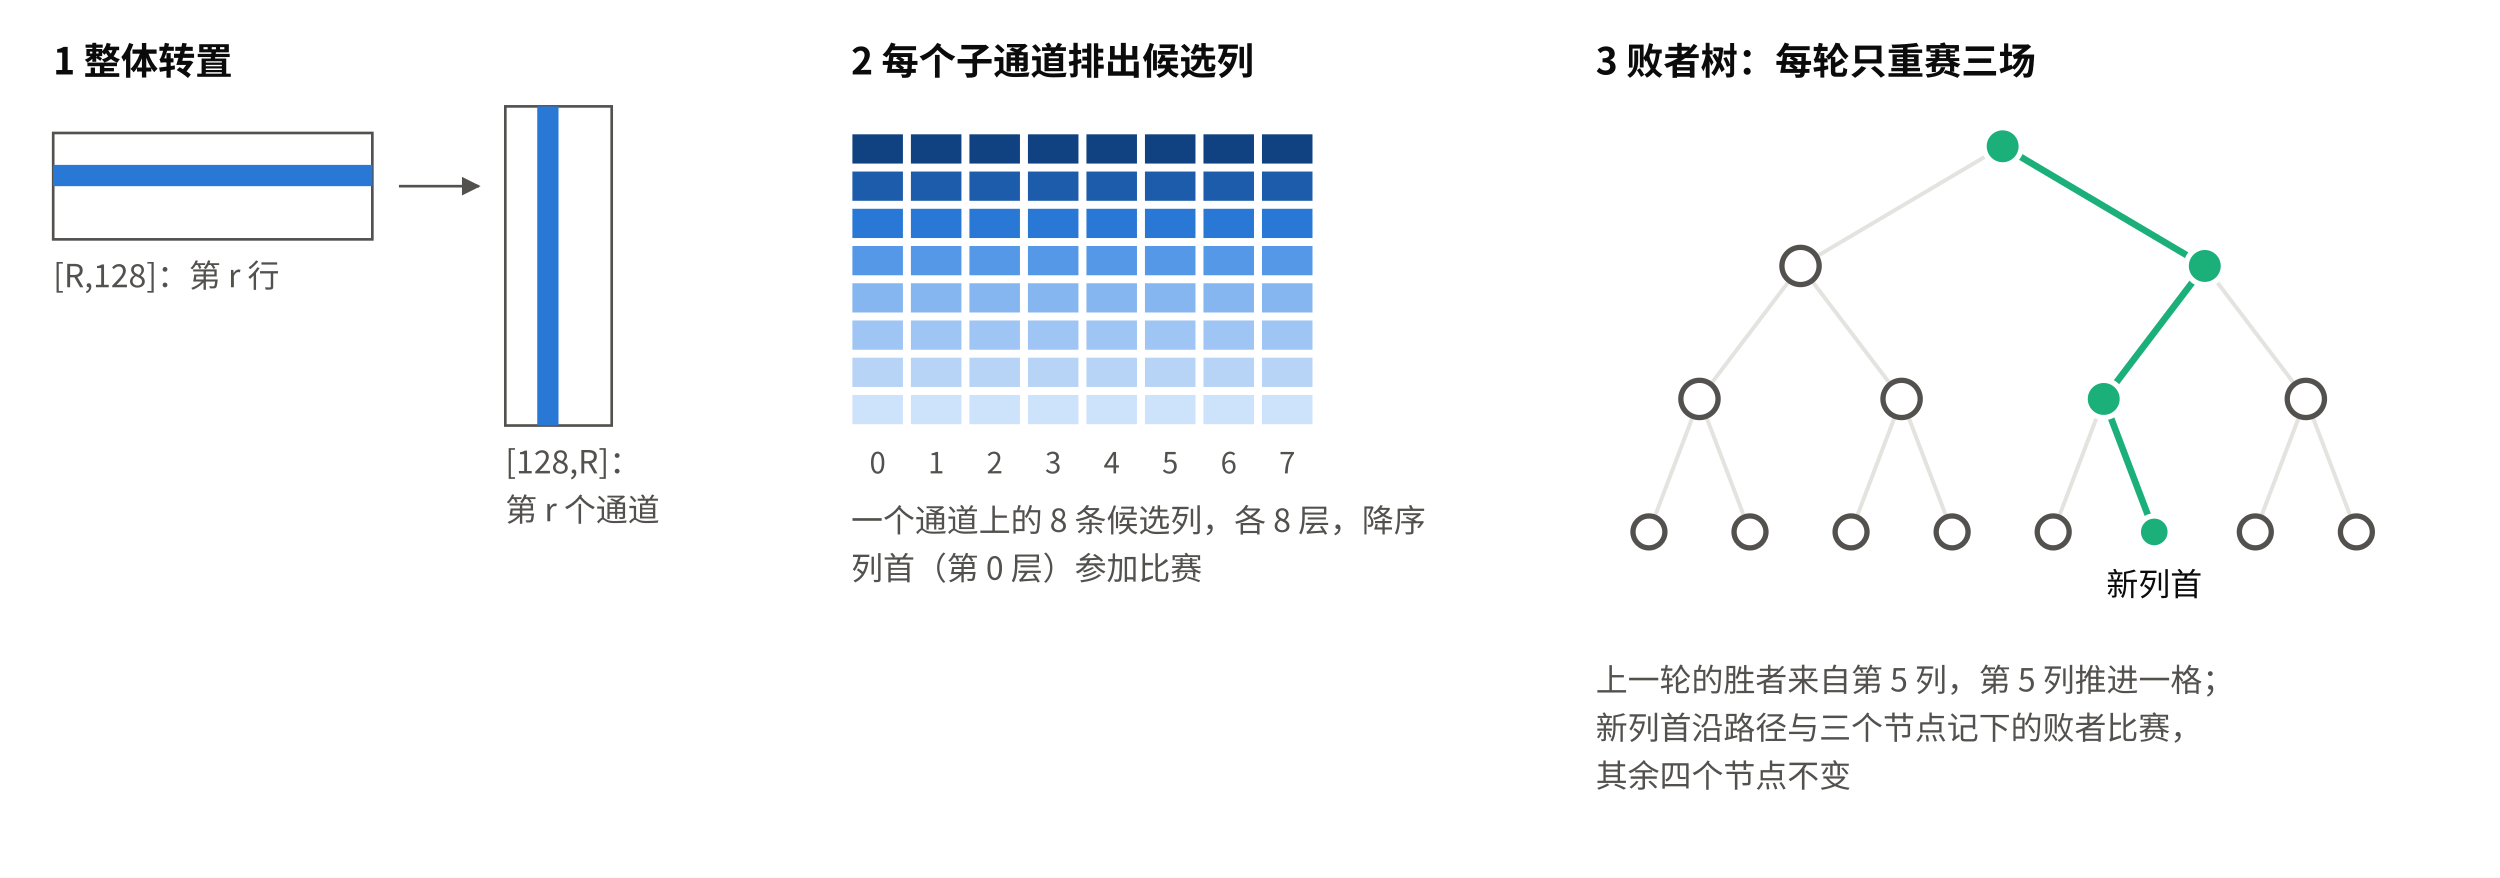
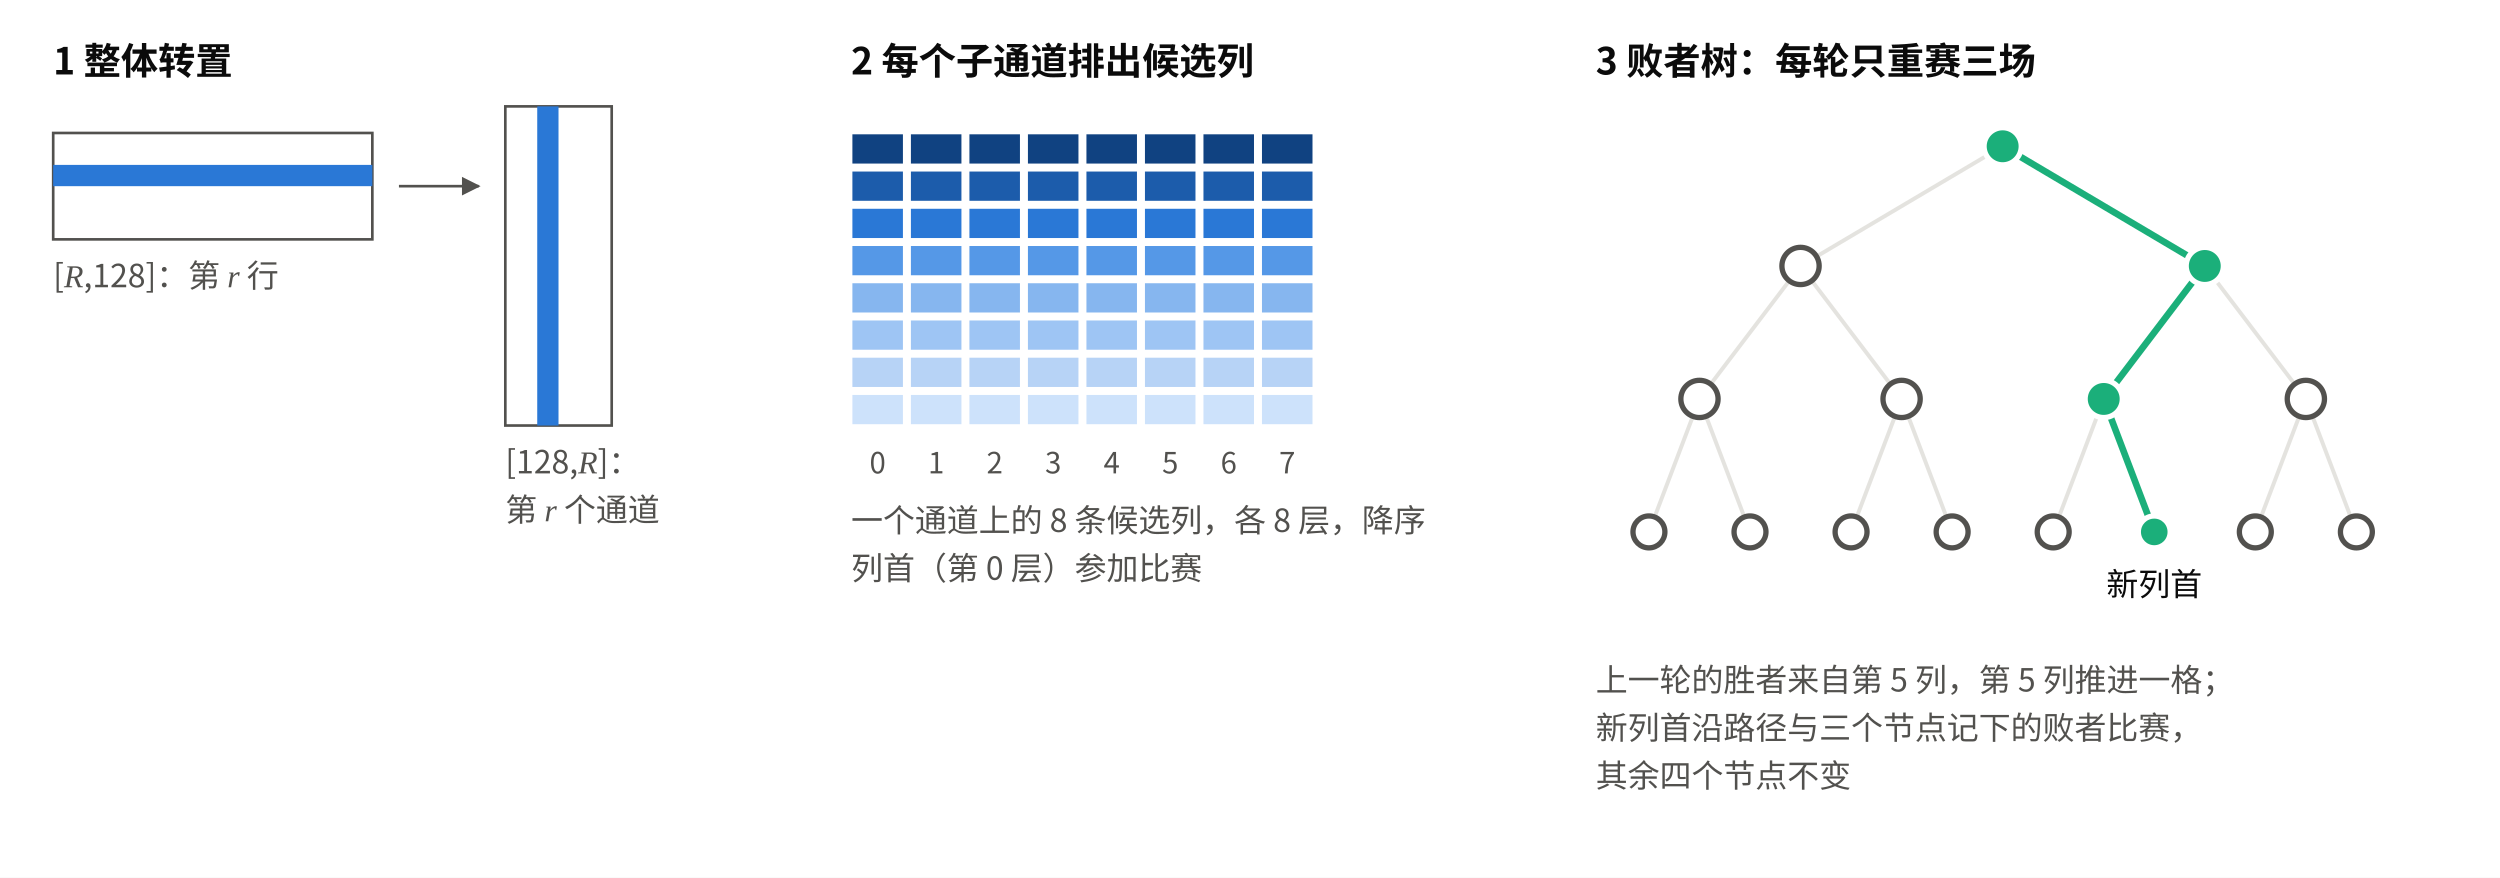
<svg xmlns="http://www.w3.org/2000/svg" width="940" height="330" viewBox="0 0 940 330" font-family="'Noto Sans CJK SC', 'Source Han Sans SC', 'PingFang SC', 'Microsoft YaHei', sans-serif">
  <defs>
    <marker id="arrow" viewBox="0 0 10 10" refX="9" refY="5" markerWidth="7" markerHeight="7" orient="auto-start-reverse">
      <path d="M0,0 L10,5 L0,10 z" fill="#52514e" />
    </marker>
  </defs>
  <rect x="0" y="0" width="940" height="330" fill="#ffffff" />
  <text x="20.0" y="28.0" font-size="14" text-anchor="start" fill="#0b0b0b" font-weight="bold">1 整体转置</text>
  <rect x="20.0" y="50.0" width="120.0" height="40.0" rx="0" fill="#ffffff" stroke="#52514e" />
  <rect x="20.0" y="62.0" width="120.0" height="8.0" rx="0" fill="#2a78d6" stroke="none" />
-   <text x="20.0" y="108.0" font-size="12" text-anchor="start" fill="#52514e" font-weight="normal">[R,128]：第 r 行</text>
+   <text x="20.0" y="108.0" font-size="12" text-anchor="start" fill="#52514e" font-weight="normal">[<tspan font-family="Liberation Serif, serif" font-style="italic">R</tspan>,128]：第 <tspan font-family="Liberation Serif, serif" font-style="italic">r</tspan> 行</text>
  <line x1="150.0" y1="70.0" x2="180.0" y2="70.0" stroke="#52514e" stroke-width="1" marker-end="url(#arrow)" />
  <rect x="190.0" y="40.0" width="40.0" height="120.0" rx="0" fill="#ffffff" stroke="#52514e" />
  <rect x="202.0" y="40.0" width="8.0" height="120.0" rx="0" fill="#2a78d6" stroke="none" />
-   <text x="190.0" y="178.0" font-size="12" text-anchor="start" fill="#52514e" font-weight="normal">[128,R]：</text>
-   <text x="190.0" y="196.0" font-size="12" text-anchor="start" fill="#52514e" font-weight="normal">第 r 个通道</text>
+   <text x="190.0" y="178.0" font-size="12" text-anchor="start" fill="#52514e" font-weight="normal">[128,<tspan font-family="Liberation Serif, serif" font-style="italic">R</tspan>]：</text>
+   <text x="190.0" y="196.0" font-size="12" text-anchor="start" fill="#52514e" font-weight="normal">第 <tspan font-family="Liberation Serif, serif" font-style="italic">r</tspan> 个通道</text>
  <text x="320.0" y="28.0" font-size="14" text-anchor="start" fill="#0b0b0b" font-weight="bold">2 每个子通道排出候选列</text>
  <rect x="320.0" y="50.0" width="20.0" height="12.0" rx="0" fill="#104281" stroke="#ffffff" />
  <rect x="320.0" y="64.0" width="20.0" height="12.0" rx="0" fill="#1c5cab" stroke="#ffffff" />
  <rect x="320.0" y="78.0" width="20.0" height="12.0" rx="0" fill="#2a78d6" stroke="#ffffff" />
  <rect x="320.0" y="92.0" width="20.0" height="12.0" rx="0" fill="#5598e7" stroke="#ffffff" />
  <rect x="320.0" y="106.0" width="20.0" height="12.0" rx="0" fill="#86b6ef" stroke="#ffffff" />
  <rect x="320.0" y="120.0" width="20.0" height="12.0" rx="0" fill="#9ec5f4" stroke="#ffffff" />
  <rect x="320.0" y="134.0" width="20.0" height="12.0" rx="0" fill="#b7d3f6" stroke="#ffffff" />
  <rect x="320.0" y="148.0" width="20.0" height="12.0" rx="0" fill="#cde2fb" stroke="#ffffff" />
  <text x="330.0" y="178.0" font-size="11" text-anchor="middle" fill="#52514e" font-weight="normal">0</text>
  <rect x="342.0" y="50.0" width="20.0" height="12.0" rx="0" fill="#104281" stroke="#ffffff" />
  <rect x="342.0" y="64.0" width="20.0" height="12.0" rx="0" fill="#1c5cab" stroke="#ffffff" />
  <rect x="342.0" y="78.0" width="20.0" height="12.0" rx="0" fill="#2a78d6" stroke="#ffffff" />
  <rect x="342.0" y="92.0" width="20.0" height="12.0" rx="0" fill="#5598e7" stroke="#ffffff" />
  <rect x="342.0" y="106.0" width="20.0" height="12.0" rx="0" fill="#86b6ef" stroke="#ffffff" />
  <rect x="342.0" y="120.0" width="20.0" height="12.0" rx="0" fill="#9ec5f4" stroke="#ffffff" />
  <rect x="342.0" y="134.0" width="20.0" height="12.0" rx="0" fill="#b7d3f6" stroke="#ffffff" />
  <rect x="342.0" y="148.0" width="20.0" height="12.0" rx="0" fill="#cde2fb" stroke="#ffffff" />
  <text x="352.0" y="178.0" font-size="11" text-anchor="middle" fill="#52514e" font-weight="normal">1</text>
  <rect x="364.0" y="50.0" width="20.0" height="12.0" rx="0" fill="#104281" stroke="#ffffff" />
  <rect x="364.0" y="64.0" width="20.0" height="12.0" rx="0" fill="#1c5cab" stroke="#ffffff" />
  <rect x="364.0" y="78.0" width="20.0" height="12.0" rx="0" fill="#2a78d6" stroke="#ffffff" />
  <rect x="364.0" y="92.0" width="20.0" height="12.0" rx="0" fill="#5598e7" stroke="#ffffff" />
  <rect x="364.0" y="106.0" width="20.0" height="12.0" rx="0" fill="#86b6ef" stroke="#ffffff" />
  <rect x="364.0" y="120.0" width="20.0" height="12.0" rx="0" fill="#9ec5f4" stroke="#ffffff" />
  <rect x="364.0" y="134.0" width="20.0" height="12.0" rx="0" fill="#b7d3f6" stroke="#ffffff" />
  <rect x="364.0" y="148.0" width="20.0" height="12.0" rx="0" fill="#cde2fb" stroke="#ffffff" />
  <text x="374.0" y="178.0" font-size="11" text-anchor="middle" fill="#52514e" font-weight="normal">2</text>
  <rect x="386.0" y="50.0" width="20.0" height="12.0" rx="0" fill="#104281" stroke="#ffffff" />
  <rect x="386.0" y="64.0" width="20.0" height="12.0" rx="0" fill="#1c5cab" stroke="#ffffff" />
  <rect x="386.0" y="78.0" width="20.0" height="12.0" rx="0" fill="#2a78d6" stroke="#ffffff" />
  <rect x="386.0" y="92.0" width="20.0" height="12.0" rx="0" fill="#5598e7" stroke="#ffffff" />
  <rect x="386.0" y="106.0" width="20.0" height="12.0" rx="0" fill="#86b6ef" stroke="#ffffff" />
  <rect x="386.0" y="120.0" width="20.0" height="12.0" rx="0" fill="#9ec5f4" stroke="#ffffff" />
  <rect x="386.0" y="134.0" width="20.0" height="12.0" rx="0" fill="#b7d3f6" stroke="#ffffff" />
  <rect x="386.0" y="148.0" width="20.0" height="12.0" rx="0" fill="#cde2fb" stroke="#ffffff" />
  <text x="396.0" y="178.0" font-size="11" text-anchor="middle" fill="#52514e" font-weight="normal">3</text>
  <rect x="408.0" y="50.0" width="20.0" height="12.0" rx="0" fill="#104281" stroke="#ffffff" />
  <rect x="408.0" y="64.0" width="20.0" height="12.0" rx="0" fill="#1c5cab" stroke="#ffffff" />
  <rect x="408.0" y="78.0" width="20.0" height="12.0" rx="0" fill="#2a78d6" stroke="#ffffff" />
  <rect x="408.0" y="92.0" width="20.0" height="12.0" rx="0" fill="#5598e7" stroke="#ffffff" />
  <rect x="408.0" y="106.0" width="20.0" height="12.0" rx="0" fill="#86b6ef" stroke="#ffffff" />
  <rect x="408.0" y="120.0" width="20.0" height="12.0" rx="0" fill="#9ec5f4" stroke="#ffffff" />
  <rect x="408.0" y="134.0" width="20.0" height="12.0" rx="0" fill="#b7d3f6" stroke="#ffffff" />
  <rect x="408.0" y="148.0" width="20.0" height="12.0" rx="0" fill="#cde2fb" stroke="#ffffff" />
  <text x="418.0" y="178.0" font-size="11" text-anchor="middle" fill="#52514e" font-weight="normal">4</text>
  <rect x="430.0" y="50.0" width="20.0" height="12.0" rx="0" fill="#104281" stroke="#ffffff" />
  <rect x="430.0" y="64.0" width="20.0" height="12.0" rx="0" fill="#1c5cab" stroke="#ffffff" />
  <rect x="430.0" y="78.0" width="20.0" height="12.0" rx="0" fill="#2a78d6" stroke="#ffffff" />
  <rect x="430.0" y="92.0" width="20.0" height="12.0" rx="0" fill="#5598e7" stroke="#ffffff" />
  <rect x="430.0" y="106.0" width="20.0" height="12.0" rx="0" fill="#86b6ef" stroke="#ffffff" />
  <rect x="430.0" y="120.0" width="20.0" height="12.0" rx="0" fill="#9ec5f4" stroke="#ffffff" />
  <rect x="430.0" y="134.0" width="20.0" height="12.0" rx="0" fill="#b7d3f6" stroke="#ffffff" />
  <rect x="430.0" y="148.0" width="20.0" height="12.0" rx="0" fill="#cde2fb" stroke="#ffffff" />
  <text x="440.0" y="178.0" font-size="11" text-anchor="middle" fill="#52514e" font-weight="normal">5</text>
  <rect x="452.0" y="50.0" width="20.0" height="12.0" rx="0" fill="#104281" stroke="#ffffff" />
  <rect x="452.0" y="64.0" width="20.0" height="12.0" rx="0" fill="#1c5cab" stroke="#ffffff" />
  <rect x="452.0" y="78.0" width="20.0" height="12.0" rx="0" fill="#2a78d6" stroke="#ffffff" />
  <rect x="452.0" y="92.0" width="20.0" height="12.0" rx="0" fill="#5598e7" stroke="#ffffff" />
  <rect x="452.0" y="106.0" width="20.0" height="12.0" rx="0" fill="#86b6ef" stroke="#ffffff" />
  <rect x="452.0" y="120.0" width="20.0" height="12.0" rx="0" fill="#9ec5f4" stroke="#ffffff" />
  <rect x="452.0" y="134.0" width="20.0" height="12.0" rx="0" fill="#b7d3f6" stroke="#ffffff" />
  <rect x="452.0" y="148.0" width="20.0" height="12.0" rx="0" fill="#cde2fb" stroke="#ffffff" />
  <text x="462.0" y="178.0" font-size="11" text-anchor="middle" fill="#52514e" font-weight="normal">6</text>
  <rect x="474.0" y="50.0" width="20.0" height="12.0" rx="0" fill="#104281" stroke="#ffffff" />
  <rect x="474.0" y="64.0" width="20.0" height="12.0" rx="0" fill="#1c5cab" stroke="#ffffff" />
  <rect x="474.0" y="78.0" width="20.0" height="12.0" rx="0" fill="#2a78d6" stroke="#ffffff" />
  <rect x="474.0" y="92.0" width="20.0" height="12.0" rx="0" fill="#5598e7" stroke="#ffffff" />
  <rect x="474.0" y="106.0" width="20.0" height="12.0" rx="0" fill="#86b6ef" stroke="#ffffff" />
  <rect x="474.0" y="120.0" width="20.0" height="12.0" rx="0" fill="#9ec5f4" stroke="#ffffff" />
  <rect x="474.0" y="134.0" width="20.0" height="12.0" rx="0" fill="#b7d3f6" stroke="#ffffff" />
  <rect x="474.0" y="148.0" width="20.0" height="12.0" rx="0" fill="#cde2fb" stroke="#ffffff" />
  <text x="484.0" y="178.0" font-size="11" text-anchor="middle" fill="#52514e" font-weight="normal">7</text>
  <text x="320.0" y="200.0" font-size="12" text-anchor="start" fill="#52514e" font-weight="normal">一个通道上的 8 条候选列，各 8 层，降序</text>
  <text x="320.0" y="218.0" font-size="12" text-anchor="start" fill="#52514e" font-weight="normal">列首（第 0 层）参加比赛</text>
  <text x="600.0" y="28.0" font-size="14" text-anchor="start" fill="#0b0b0b" font-weight="bold">3 败者树：每轮只重赛三场</text>
  <line x1="620.0" y1="200.0" x2="639.0" y2="150.0" stroke="#e4e3df" stroke-width="1.5" />
  <line x1="658.0" y1="200.0" x2="639.0" y2="150.0" stroke="#e4e3df" stroke-width="1.5" />
  <line x1="696.0" y1="200.0" x2="715.0" y2="150.0" stroke="#e4e3df" stroke-width="1.5" />
  <line x1="734.0" y1="200.0" x2="715.0" y2="150.0" stroke="#e4e3df" stroke-width="1.5" />
  <line x1="772.0" y1="200.0" x2="791.0" y2="150.0" stroke="#e4e3df" stroke-width="1.5" />
  <line x1="810.0" y1="200.0" x2="791.0" y2="150.0" stroke="#1baf7a" stroke-width="2.5" />
  <line x1="848.0" y1="200.0" x2="867.0" y2="150.0" stroke="#e4e3df" stroke-width="1.5" />
  <line x1="886.0" y1="200.0" x2="867.0" y2="150.0" stroke="#e4e3df" stroke-width="1.5" />
  <line x1="639.0" y1="150.0" x2="677.0" y2="100.0" stroke="#e4e3df" stroke-width="1.5" />
  <line x1="715.0" y1="150.0" x2="677.0" y2="100.0" stroke="#e4e3df" stroke-width="1.5" />
  <line x1="791.0" y1="150.0" x2="829.0" y2="100.0" stroke="#1baf7a" stroke-width="2.5" />
  <line x1="867.0" y1="150.0" x2="829.0" y2="100.0" stroke="#e4e3df" stroke-width="1.5" />
  <line x1="677.0" y1="100.0" x2="753.0" y2="55.0" stroke="#e4e3df" stroke-width="1.5" />
  <line x1="829.0" y1="100.0" x2="753.0" y2="55.0" stroke="#1baf7a" stroke-width="2.5" />
  <circle cx="620.0" cy="200.0" r="6" fill="#ffffff" stroke="#52514e" stroke-width="2" />
  <circle cx="658.0" cy="200.0" r="6" fill="#ffffff" stroke="#52514e" stroke-width="2" />
  <circle cx="696.0" cy="200.0" r="6" fill="#ffffff" stroke="#52514e" stroke-width="2" />
  <circle cx="734.0" cy="200.0" r="6" fill="#ffffff" stroke="#52514e" stroke-width="2" />
  <circle cx="772.0" cy="200.0" r="6" fill="#ffffff" stroke="#52514e" stroke-width="2" />
  <circle cx="810.0" cy="200.0" r="6" fill="#1baf7a" stroke="#ffffff" stroke-width="2" />
  <circle cx="848.0" cy="200.0" r="6" fill="#ffffff" stroke="#52514e" stroke-width="2" />
  <circle cx="886.0" cy="200.0" r="6" fill="#ffffff" stroke="#52514e" stroke-width="2" />
  <circle cx="639.0" cy="150.0" r="7" fill="#ffffff" stroke="#52514e" stroke-width="2" />
  <circle cx="715.0" cy="150.0" r="7" fill="#ffffff" stroke="#52514e" stroke-width="2" />
  <circle cx="791.0" cy="150.0" r="7" fill="#1baf7a" stroke="#ffffff" stroke-width="2" />
  <circle cx="867.0" cy="150.0" r="7" fill="#ffffff" stroke="#52514e" stroke-width="2" />
  <circle cx="677.0" cy="100.0" r="7" fill="#ffffff" stroke="#52514e" stroke-width="2" />
  <circle cx="829.0" cy="100.0" r="7" fill="#1baf7a" stroke="#ffffff" stroke-width="2" />
  <circle cx="753.0" cy="55.0" r="7" fill="#1baf7a" stroke="#ffffff" stroke-width="2" />
  <text x="810.0" y="224.0" font-size="12" text-anchor="middle" fill="#0b0b0b" font-weight="normal">新列首</text>
  <text x="600.0" y="260.0" font-size="12" text-anchor="start" fill="#52514e" font-weight="normal">上一轮的胜者来自第 5 列，第 5 列推进一格；</text>
  <text x="600.0" y="278.0" font-size="12" text-anchor="start" fill="#52514e" font-weight="normal">新列首沿路径与三个节点记下的败者比赛，</text>
  <text x="600.0" y="296.0" font-size="12" text-anchor="start" fill="#52514e" font-weight="normal">其余四个节点不变</text>
</svg>
